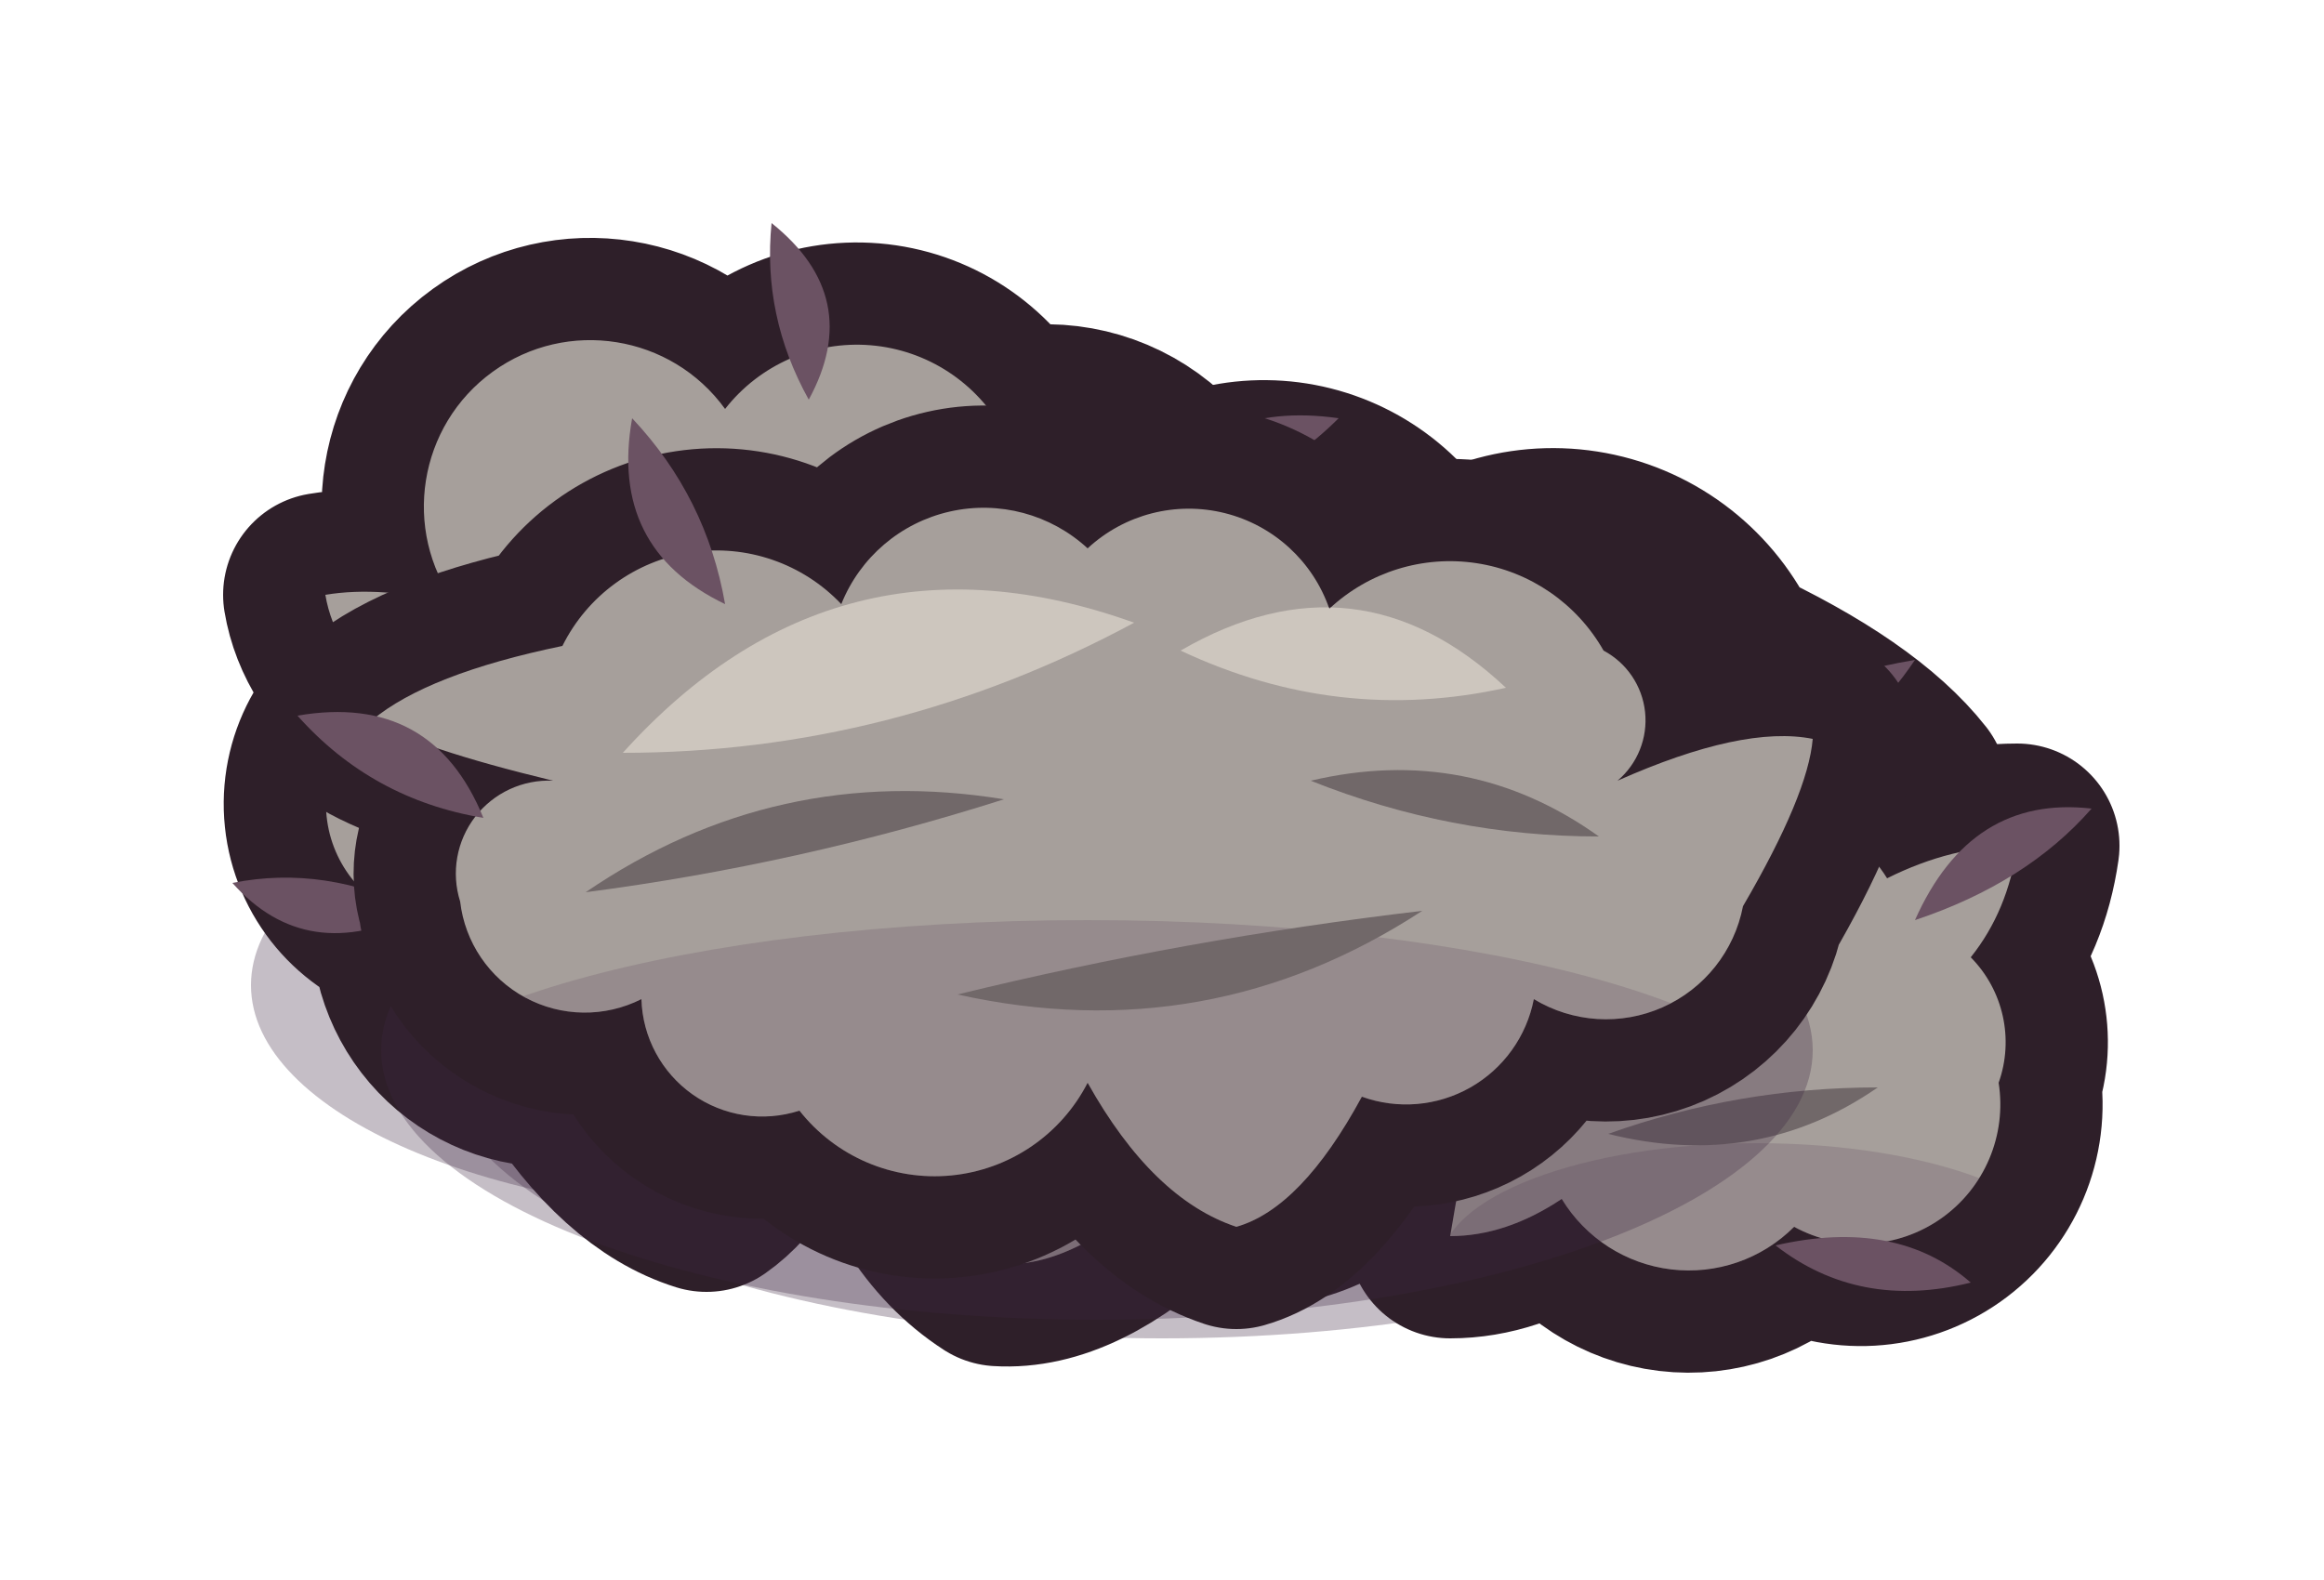
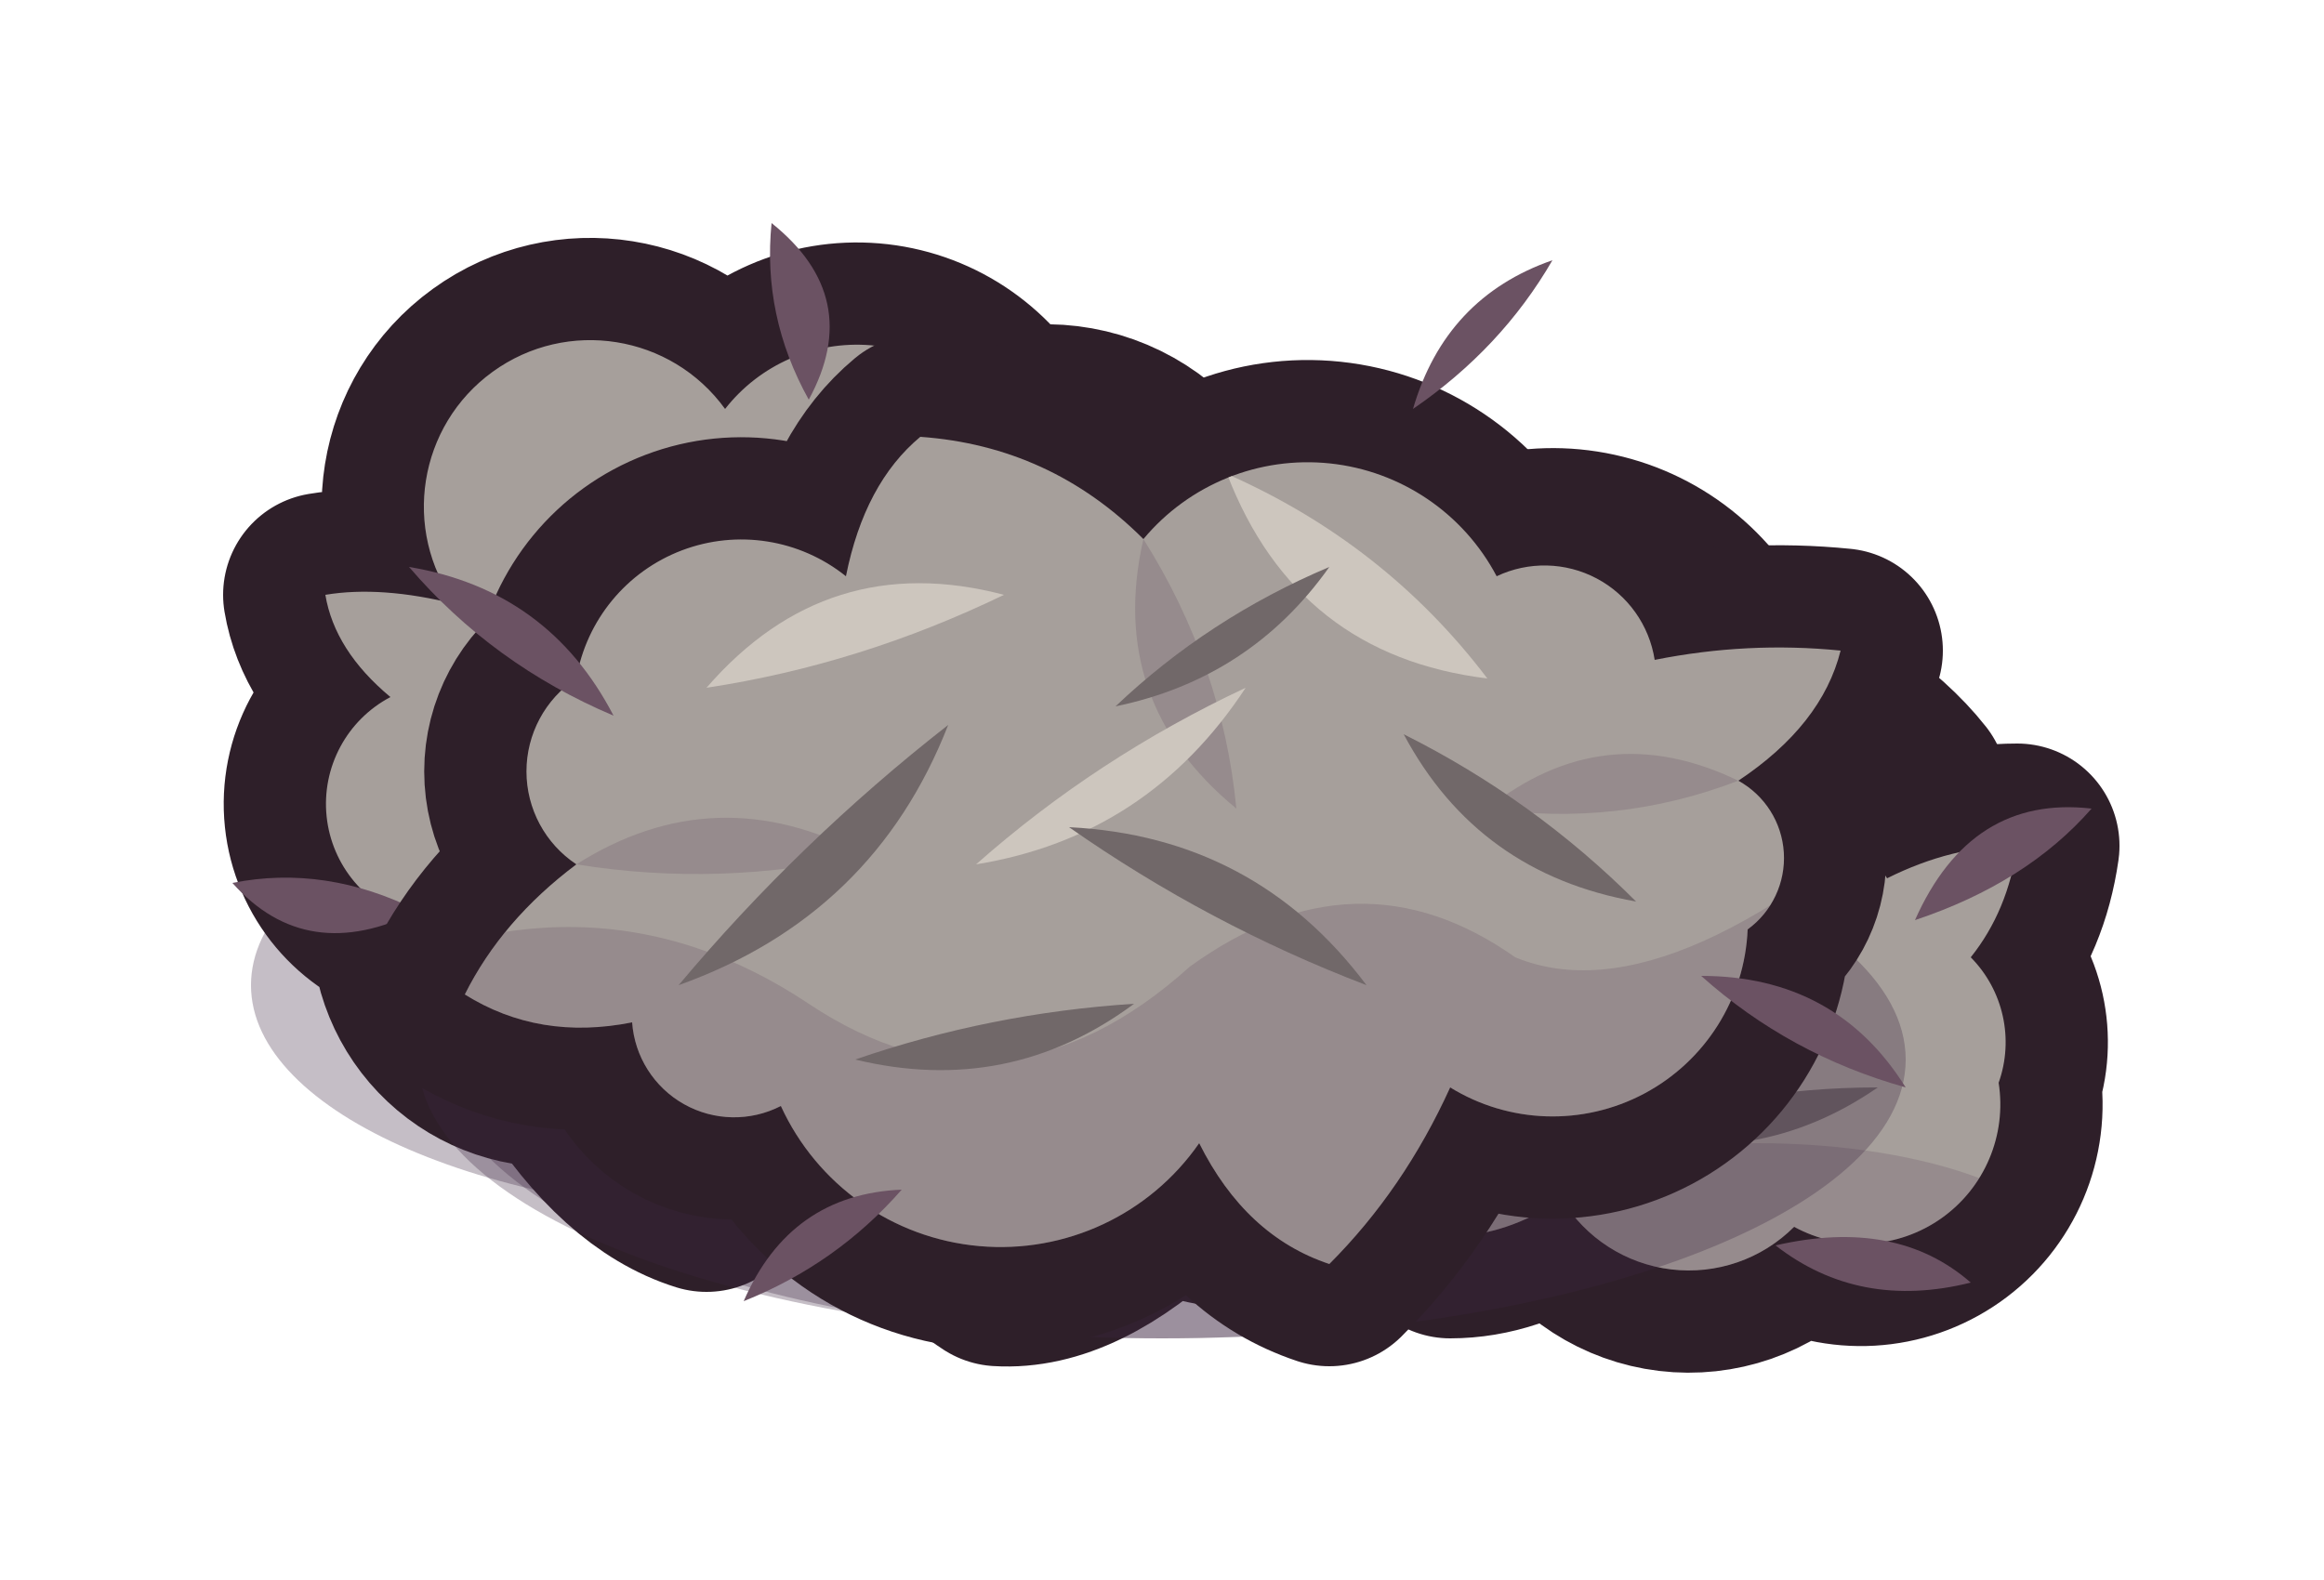
<svg xmlns="http://www.w3.org/2000/svg" viewBox="0 0 50 34" width="50" height="34">
  <defs>
    <clipPath id="mess-dust-floor-a-clip">
      <path d="M23 11.1A3.7 3.7 0 0 1 28.7 12.9A4 4 0 0 1 35.1 14.3Q37.9 15.6 39 17Q37.8 17.6 34.9 18A2.3 2.3 0 0 1 34.7 21.5A3.8 3.8 0 0 1 28.5 23A3.8 3.8 0 0 1 23 25.5Q21.1 27.3 19.5 27.2Q17.8 26.1 17.1 23.4A3.5 3.5 0 0 1 11.6 21.5A2.2 2.2 0 0 1 11.6 18Q8.8 17.9 7.7 17.4Q8.4 15.9 11 14.4A3.8 3.8 0 0 1 17.2 12.7Q17.5 10.3 18.6 9.6Q20.7 9.4 23 11.1Z" />
    </clipPath>
    <clipPath id="mess-dust-floor-b-clip">
      <path d="M13.6 8.8A3.6 3.6 0 0 1 19.6 9.3A3.4 3.4 0 0 1 23.9 12.4Q26 12.2 27.2 13.2Q26 14.4 24.4 14.8A2.6 2.6 0 0 1 23.9 18.2A3.2 3.2 0 0 1 20 21.6A3.6 3.6 0 0 1 14.8 23Q14.2 24.9 13.2 25.6Q11.6 25.1 10.2 22.9A3 3 0 0 1 6.9 19.8A2.6 2.6 0 0 1 6.4 15Q5.2 14 5 12.8Q6.2 12.6 7.8 13A3.4 3.4 0 0 1 13.6 8.8Z" />
      <path d="M32.4 18.7Q32.9 17.6 33.6 16.8Q34.4 17.4 35.2 17.6A3 3 0 0 1 38.6 18.9Q40 18.2 41.4 18.2Q41.2 19.6 40.4 20.6A2.6 2.6 0 0 1 41 23.3A3 3 0 0 1 36.6 26.4A3.2 3.2 0 0 1 31.6 25.8Q30.4 26.6 29.2 26.6Q29.4 25.4 29.6 24.4A2.6 2.6 0 0 1 30.1 20.6A2.2 2.2 0 0 1 32.4 18.7Z" />
    </clipPath>
    <clipPath id="mess-dust-floor-c-clip">
-       <path d="M21.4 11.8A3.2 3.2 0 0 1 26.6 13.1A3.8 3.8 0 0 1 32.5 14A1.7 1.7 0 0 1 32.8 16.8Q35.5 15.6 37 15.9Q36.9 17.1 35.5 19.5A3 3 0 0 1 31 21.5A2.8 2.8 0 0 1 27.3 23.6Q26 26 24.6 26.4Q22.8 25.8 21.4 23.3A3.7 3.7 0 0 1 15.2 23.9A2.6 2.6 0 0 1 11.8 21.5A2.7 2.7 0 0 1 7.9 19.4A2 2 0 0 1 9.9 16.8Q7 16.1 6 15.5Q7.2 14.5 10.1 13.9A3.7 3.7 0 0 1 16.1 13A3.3 3.3 0 0 1 21.4 11.8Z" />
+       <path d="M22.6 11.6A4.6 4.6 0 0 1 30.2 12.4A2.4 2.4 0 0 1 33.6 14.2Q35.6 13.8 37.6 14Q37.2 15.6 35.4 16.8A1.9 1.9 0 0 1 35.6 20A4.2 4.2 0 0 1 29.2 23.4Q28.2 25.6 26.6 27.2Q24.8 26.6 23.8 24.6A5.2 5.2 0 0 1 14.8 23.8A2.2 2.2 0 0 1 11.6 22Q9.6 22.4 8 21.4Q8.8 19.8 10.4 18.6A2.4 2.4 0 0 1 10.4 14.6A3.6 3.6 0 0 1 16.2 12.4Q16.6 10.4 17.8 9.4Q20.6 9.6 22.6 11.6Z" />
    </clipPath>
  </defs>
  <g id="p-a-shadow" class="st-a" transform="translate(2 0)">
    <path d="M7.4 22.6A15.6 6.2 0 1 1 38.6 22.6A15.6 6.2 0 1 1 7.4 22.6Z" fill="#3f2541" fill-opacity="0.3" />
  </g>
  <g id="p-a-dust" class="st-a" transform="translate(2 0)">
    <path d="M23 11.1A3.7 3.7 0 0 1 28.7 12.9A4 4 0 0 1 35.1 14.3Q37.9 15.6 39 17Q37.8 17.6 34.9 18A2.3 2.3 0 0 1 34.7 21.5A3.8 3.8 0 0 1 28.5 23A3.8 3.8 0 0 1 23 25.5Q21.1 27.3 19.5 27.2Q17.8 26.1 17.1 23.4A3.5 3.5 0 0 1 11.6 21.5A2.2 2.2 0 0 1 11.6 18Q8.8 17.9 7.7 17.4Q8.4 15.9 11 14.4A3.8 3.8 0 0 1 17.2 12.7Q17.5 10.3 18.6 9.6Q20.7 9.4 23 11.1Z" fill="none" stroke="#2e1f29" stroke-width="4.4" stroke-linecap="round" stroke-linejoin="round" />
    <path d="M23 11.1A3.7 3.7 0 0 1 28.7 12.9A4 4 0 0 1 35.1 14.3Q37.9 15.6 39 17Q37.8 17.6 34.9 18A2.3 2.3 0 0 1 34.7 21.5A3.8 3.8 0 0 1 28.5 23A3.8 3.8 0 0 1 23 25.5Q21.1 27.3 19.5 27.2Q17.8 26.1 17.1 23.4A3.5 3.5 0 0 1 11.6 21.5A2.2 2.2 0 0 1 11.6 18Q8.8 17.9 7.7 17.4Q8.4 15.9 11 14.4A3.8 3.8 0 0 1 17.2 12.7Q17.5 10.3 18.6 9.6Q20.7 9.4 23 11.1Z" fill="#a69f9b" />
    <g clip-path="url(#mess-dust-floor-a-clip)">
      <path d="M8 24.6A15 4.4 0 1 1 38 24.6A15 4.4 0 1 1 8 24.6Z" fill="#3f2541" fill-opacity="0.16" />
      <path d="M14.6 15Q20.3 15.2 25.4 12.6Q19.1 9.7 14.6 15Z" fill="#cdc6be" />
      <path d="M24.6 13.8Q27.9 15.5 31.6 14.8Q28.5 11.5 24.6 13.8Z" fill="#cdc6be" />
      <path d="M14.4 18.4Q19.1 17.7 23.6 16.2Q18.5 15.4 14.4 18.4Z" fill="#716869" />
      <path d="M21.4 21.4Q26.9 22.4 31.4 19.2Q26.4 20.1 21.4 21.4Z" fill="#716869" />
      <path d="M27.6 16.8Q30.5 18.1 33.6 18.4Q31 16.2 27.6 16.8Z" fill="#716869" />
    </g>
    <path d="M12.4 15.6Q10.2 13.3 7.2 12.4Q8.8 15.7 12.4 15.6Z" fill="#6b5263" />
    <path d="M33.8 16.2Q37.2 17.2 39.2 14.2Q36.3 14.7 33.8 16.2Z" fill="#6b5263" />
  </g>
  <g id="p-b-shadow" class="st-b" transform="translate(2 0)">
    <path d="M3.4 21.2A11.6 5 0 1 1 26.6 21.2A11.6 5 0 1 1 3.4 21.2Z" fill="#3f2541" fill-opacity="0.3" />
    <path d="M28.8 24.8A7 3.2 0 1 1 42.8 24.8A7 3.2 0 1 1 28.8 24.8Z" fill="#3f2541" fill-opacity="0.3" />
  </g>
  <g id="p-b-dust" class="st-b" transform="translate(2 0)">
    <path d="M13.6 8.8A3.6 3.6 0 0 1 19.6 9.3A3.4 3.4 0 0 1 23.9 12.4Q26 12.2 27.2 13.2Q26 14.4 24.4 14.8A2.6 2.6 0 0 1 23.9 18.2A3.2 3.2 0 0 1 20 21.6A3.6 3.6 0 0 1 14.8 23Q14.2 24.9 13.2 25.6Q11.6 25.1 10.2 22.9A3 3 0 0 1 6.9 19.8A2.6 2.6 0 0 1 6.4 15Q5.2 14 5 12.8Q6.2 12.6 7.8 13A3.4 3.4 0 0 1 13.6 8.8Z" fill="none" stroke="#2e1f29" stroke-width="4.4" stroke-linecap="round" stroke-linejoin="round" />
    <path d="M32.4 18.7Q32.9 17.6 33.6 16.8Q34.4 17.4 35.2 17.6A3 3 0 0 1 38.6 18.9Q40 18.2 41.4 18.2Q41.2 19.6 40.4 20.6A2.6 2.6 0 0 1 41 23.3A3 3 0 0 1 36.6 26.4A3.2 3.2 0 0 1 31.6 25.8Q30.4 26.6 29.2 26.6Q29.4 25.4 29.6 24.4A2.6 2.6 0 0 1 30.1 20.6A2.2 2.2 0 0 1 32.4 18.7Z" fill="none" stroke="#2e1f29" stroke-width="4.4" stroke-linecap="round" stroke-linejoin="round" />
    <path d="M13.6 8.8A3.6 3.6 0 0 1 19.6 9.3A3.4 3.4 0 0 1 23.9 12.4Q26 12.2 27.2 13.2Q26 14.4 24.4 14.8A2.6 2.6 0 0 1 23.9 18.2A3.2 3.2 0 0 1 20 21.6A3.6 3.6 0 0 1 14.8 23Q14.2 24.9 13.2 25.6Q11.6 25.1 10.2 22.9A3 3 0 0 1 6.9 19.8A2.6 2.6 0 0 1 6.4 15Q5.2 14 5 12.8Q6.2 12.6 7.8 13A3.4 3.4 0 0 1 13.6 8.8Z" fill="#a69f9b" />
    <path d="M32.4 18.7Q32.9 17.6 33.6 16.8Q34.4 17.4 35.2 17.6A3 3 0 0 1 38.6 18.9Q40 18.2 41.4 18.2Q41.2 19.6 40.4 20.6A2.6 2.6 0 0 1 41 23.3A3 3 0 0 1 36.6 26.4A3.2 3.2 0 0 1 31.6 25.8Q30.4 26.6 29.2 26.6Q29.4 25.4 29.6 24.4A2.6 2.6 0 0 1 30.1 20.6A2.2 2.2 0 0 1 32.4 18.7Z" fill="#a69f9b" />
    <g clip-path="url(#mess-dust-floor-b-clip)">
      <path d="M3.6 23A11.4 4.2 0 1 1 26.4 23A11.4 4.2 0 1 1 3.6 23Z" fill="#3f2541" fill-opacity="0.16" />
      <path d="M29 27.2A6.8 2.6 0 1 1 42.6 27.2A6.8 2.6 0 1 1 29 27.2Z" fill="#3f2541" fill-opacity="0.16" />
      <path d="M9.4 13.4Q14 13.2 17.8 11.4Q13.4 10.8 9.4 13.4Z" fill="#cdc6be" />
      <path d="M8.8 17.8Q13 17.3 17 16Q12.5 15.1 8.8 17.8Z" fill="#716869" />
      <path d="M13.8 20.4Q18.3 21.2 21.8 18.2Q17.7 19 13.8 20.4Z" fill="#716869" />
      <path d="M32.6 24.4Q35.8 25.2 38.4 23.4Q35.4 23.4 32.6 24.4Z" fill="#716869" />
    </g>
    <path d="M7 19.6Q5 18.6 3 19Q4.6 20.8 7 19.6Z" fill="#6b5263" />
    <path d="M15.4 8.6Q16.6 6.4 14.6 4.8Q14.4 6.8 15.4 8.6Z" fill="#6b5263" />
    <path d="M22.6 10.8Q25 10.8 26.8 9Q24 8.6 22.6 10.8Z" fill="#6b5263" />
    <path d="M39.2 19.8Q41.6 19 43 17.4Q40.4 17.1 39.2 19.8Z" fill="#6b5263" />
    <path d="M36.2 26.8Q38 28.2 40.4 27.6Q38.8 26.2 36.2 26.8Z" fill="#6b5263" />
  </g>
  <g id="p-c-shadow" class="st-c" transform="translate(2 0)">
-     <path d="M6.2 22.6A15.4 5.8 0 1 1 37 22.6A15.4 5.8 0 1 1 6.2 22.6Z" fill="#3f2541" fill-opacity="0.3" />
+     <path d="M7 22.8A16 6 0 1 1 39 22.8A16 6 0 1 1 7 22.8Z" fill="#3f2541" fill-opacity="0.3" />
  </g>
  <g id="p-c-dust" class="st-c" transform="translate(2 0)">
-     <path d="M21.4 11.8A3.2 3.2 0 0 1 26.6 13.1A3.8 3.8 0 0 1 32.5 14A1.7 1.7 0 0 1 32.8 16.8Q35.5 15.6 37 15.9Q36.9 17.1 35.5 19.5A3 3 0 0 1 31 21.5A2.8 2.8 0 0 1 27.3 23.6Q26 26 24.6 26.4Q22.8 25.8 21.4 23.3A3.7 3.7 0 0 1 15.2 23.9A2.6 2.6 0 0 1 11.8 21.5A2.7 2.7 0 0 1 7.9 19.4A2 2 0 0 1 9.9 16.8Q7 16.1 6 15.5Q7.2 14.5 10.1 13.9A3.7 3.7 0 0 1 16.1 13A3.3 3.3 0 0 1 21.4 11.8Z" fill="none" stroke="#2e1f29" stroke-width="4.4" stroke-linecap="round" stroke-linejoin="round" />
-     <path d="M21.4 11.8A3.2 3.2 0 0 1 26.6 13.1A3.8 3.8 0 0 1 32.5 14A1.7 1.7 0 0 1 32.8 16.8Q35.5 15.6 37 15.9Q36.9 17.1 35.5 19.5A3 3 0 0 1 31 21.5A2.8 2.8 0 0 1 27.3 23.6Q26 26 24.6 26.4Q22.8 25.8 21.4 23.3A3.7 3.7 0 0 1 15.2 23.9A2.6 2.6 0 0 1 11.8 21.5A2.7 2.7 0 0 1 7.9 19.4A2 2 0 0 1 9.9 16.8Q7 16.1 6 15.5Q7.2 14.5 10.1 13.9A3.7 3.7 0 0 1 16.1 13A3.3 3.3 0 0 1 21.4 11.8Z" fill="#a69f9b" />
+     <path d="M22.6 11.6A4.6 4.6 0 0 1 30.2 12.4A2.4 2.4 0 0 1 33.6 14.2Q35.6 13.8 37.6 14Q37.2 15.6 35.4 16.8A1.9 1.9 0 0 1 35.6 20A4.2 4.2 0 0 1 29.2 23.4Q28.2 25.6 26.6 27.2Q24.8 26.6 23.8 24.6A5.2 5.2 0 0 1 14.8 23.8A2.2 2.2 0 0 1 11.6 22Q9.6 22.4 8 21.4Q8.8 19.8 10.4 18.6A2.4 2.4 0 0 1 10.4 14.6A3.6 3.6 0 0 1 16.2 12.4Q16.6 10.4 17.8 9.4Q20.6 9.6 22.6 11.6Z" fill="none" stroke="#2e1f29" stroke-width="4.4" stroke-linecap="round" stroke-linejoin="round" />
+     <path d="M22.6 11.6A4.6 4.6 0 0 1 30.2 12.4A2.4 2.4 0 0 1 33.6 14.2Q35.6 13.8 37.6 14Q37.2 15.6 35.4 16.8A1.9 1.9 0 0 1 35.6 20A4.2 4.2 0 0 1 29.2 23.4Q28.2 25.6 26.6 27.2Q24.8 26.6 23.8 24.6A5.2 5.2 0 0 1 14.8 23.8A2.2 2.2 0 0 1 11.6 22Q9.6 22.4 8 21.4Q8.8 19.8 10.4 18.6A2.4 2.4 0 0 1 10.4 14.6A3.6 3.6 0 0 1 16.2 12.4Q16.6 10.4 17.8 9.4Q20.6 9.6 22.6 11.6Z" fill="#a69f9b" />
    <g clip-path="url(#mess-dust-floor-c-clip)">
-       <path d="M5.8 24.2A15.6 4.4 0 1 1 37 24.2A15.6 4.4 0 1 1 5.8 24.2Z" fill="#3f2541" fill-opacity="0.16" />
-       <path d="M11.4 16.2Q17.2 16.2 22.4 13.4Q16 11.1 11.4 16.2Z" fill="#cdc6be" />
-       <path d="M23.4 14Q26.8 15.6 30.4 14.8Q27.2 11.8 23.4 14Z" fill="#cdc6be" />
-       <path d="M10.6 19.2Q15.2 18.6 19.6 17.2Q14.7 16.4 10.6 19.2Z" fill="#716869" />
-       <path d="M18.6 21.4Q24 22.6 28.6 19.6Q23.5 20.2 18.6 21.4Z" fill="#716869" />
-       <path d="M26.2 16.8Q29.2 18 32.4 18Q29.6 16 26.2 16.8Z" fill="#716869" />
+       <path d="M5 21.4Q10.6 18.4 15.4 21.6Q19.6 24.4 23.6 20.8Q27.2 18.2 30.6 20.6Q34 22 40 16.4L40 31L5 31Z" fill="#3f2541" fill-opacity="0.16" />
+       <path d="M22.6 11.6Q21.8 15.1 24.6 17.4Q24.3 14.3 22.6 11.6Z" fill="#3f2541" fill-opacity="0.16" />
+       <path d="M10.4 18.6Q13.5 19.1 16.6 18.4Q13.4 16.7 10.4 18.6Z" fill="#3f2541" fill-opacity="0.16" />
+       <path d="M35.4 16.8Q32.5 15.4 30 17.4Q32.8 17.8 35.4 16.8Z" fill="#3f2541" fill-opacity="0.16" />
+       <path d="M24.4 10.2Q25.9 14.1 30 14.6Q27.8 11.7 24.4 10.2Z" fill="#cdc6be" />
+       <path d="M13.2 14.8Q16.5 14.3 19.6 12.8Q15.8 11.8 13.2 14.8Z" fill="#cdc6be" />
+       <path d="M19 18.6Q22.7 18 24.8 14.8Q21.6 16.3 19 18.6Z" fill="#cdc6be" />
+       <path d="M12.6 21.2Q16.8 19.7 18.4 15.6Q15.2 18.1 12.6 21.2Z" fill="#716869" />
+       <path d="M21 17.8Q24 19.9 27.4 21.2Q25 18 21 17.8Z" fill="#716869" />
+       <path d="M28.2 15.8Q29.8 18.8 33.2 19.4Q31 17.2 28.2 15.8Z" fill="#716869" />
+       <path d="M16.4 22.8Q19.7 23.6 22.4 21.6Q19.3 21.8 16.4 22.8Z" fill="#716869" />
+       <path d="M26.6 12.2Q24 13.3 22 15.2Q24.9 14.6 26.6 12.2Z" fill="#716869" />
    </g>
-     <path d="M8.4 17.6Q7.3 14.9 4.4 15.4Q6 17.2 8.4 17.6Z" fill="#6b5263" />
-     <path d="M13.6 13Q13.2 10.7 11.6 9Q11.1 11.8 13.6 13Z" fill="#6b5263" />
+     <path d="M11.2 15.4Q9.8 12.7 6.8 12.2Q8.6 14.3 11.2 15.4Z" fill="#6b5263" />
+     <path d="M34.6 21Q36.5 22.7 39 23.4Q37.5 21 34.6 21Z" fill="#6b5263" />
+     <path d="M17.4 25.6Q15 25.7 14 28Q16 27.2 17.4 25.6Z" fill="#6b5263" />
+     <path d="M28.4 8.8Q30.3 7.5 31.4 5.6Q29.1 6.4 28.4 8.8Z" fill="#6b5263" />
  </g>
</svg>
